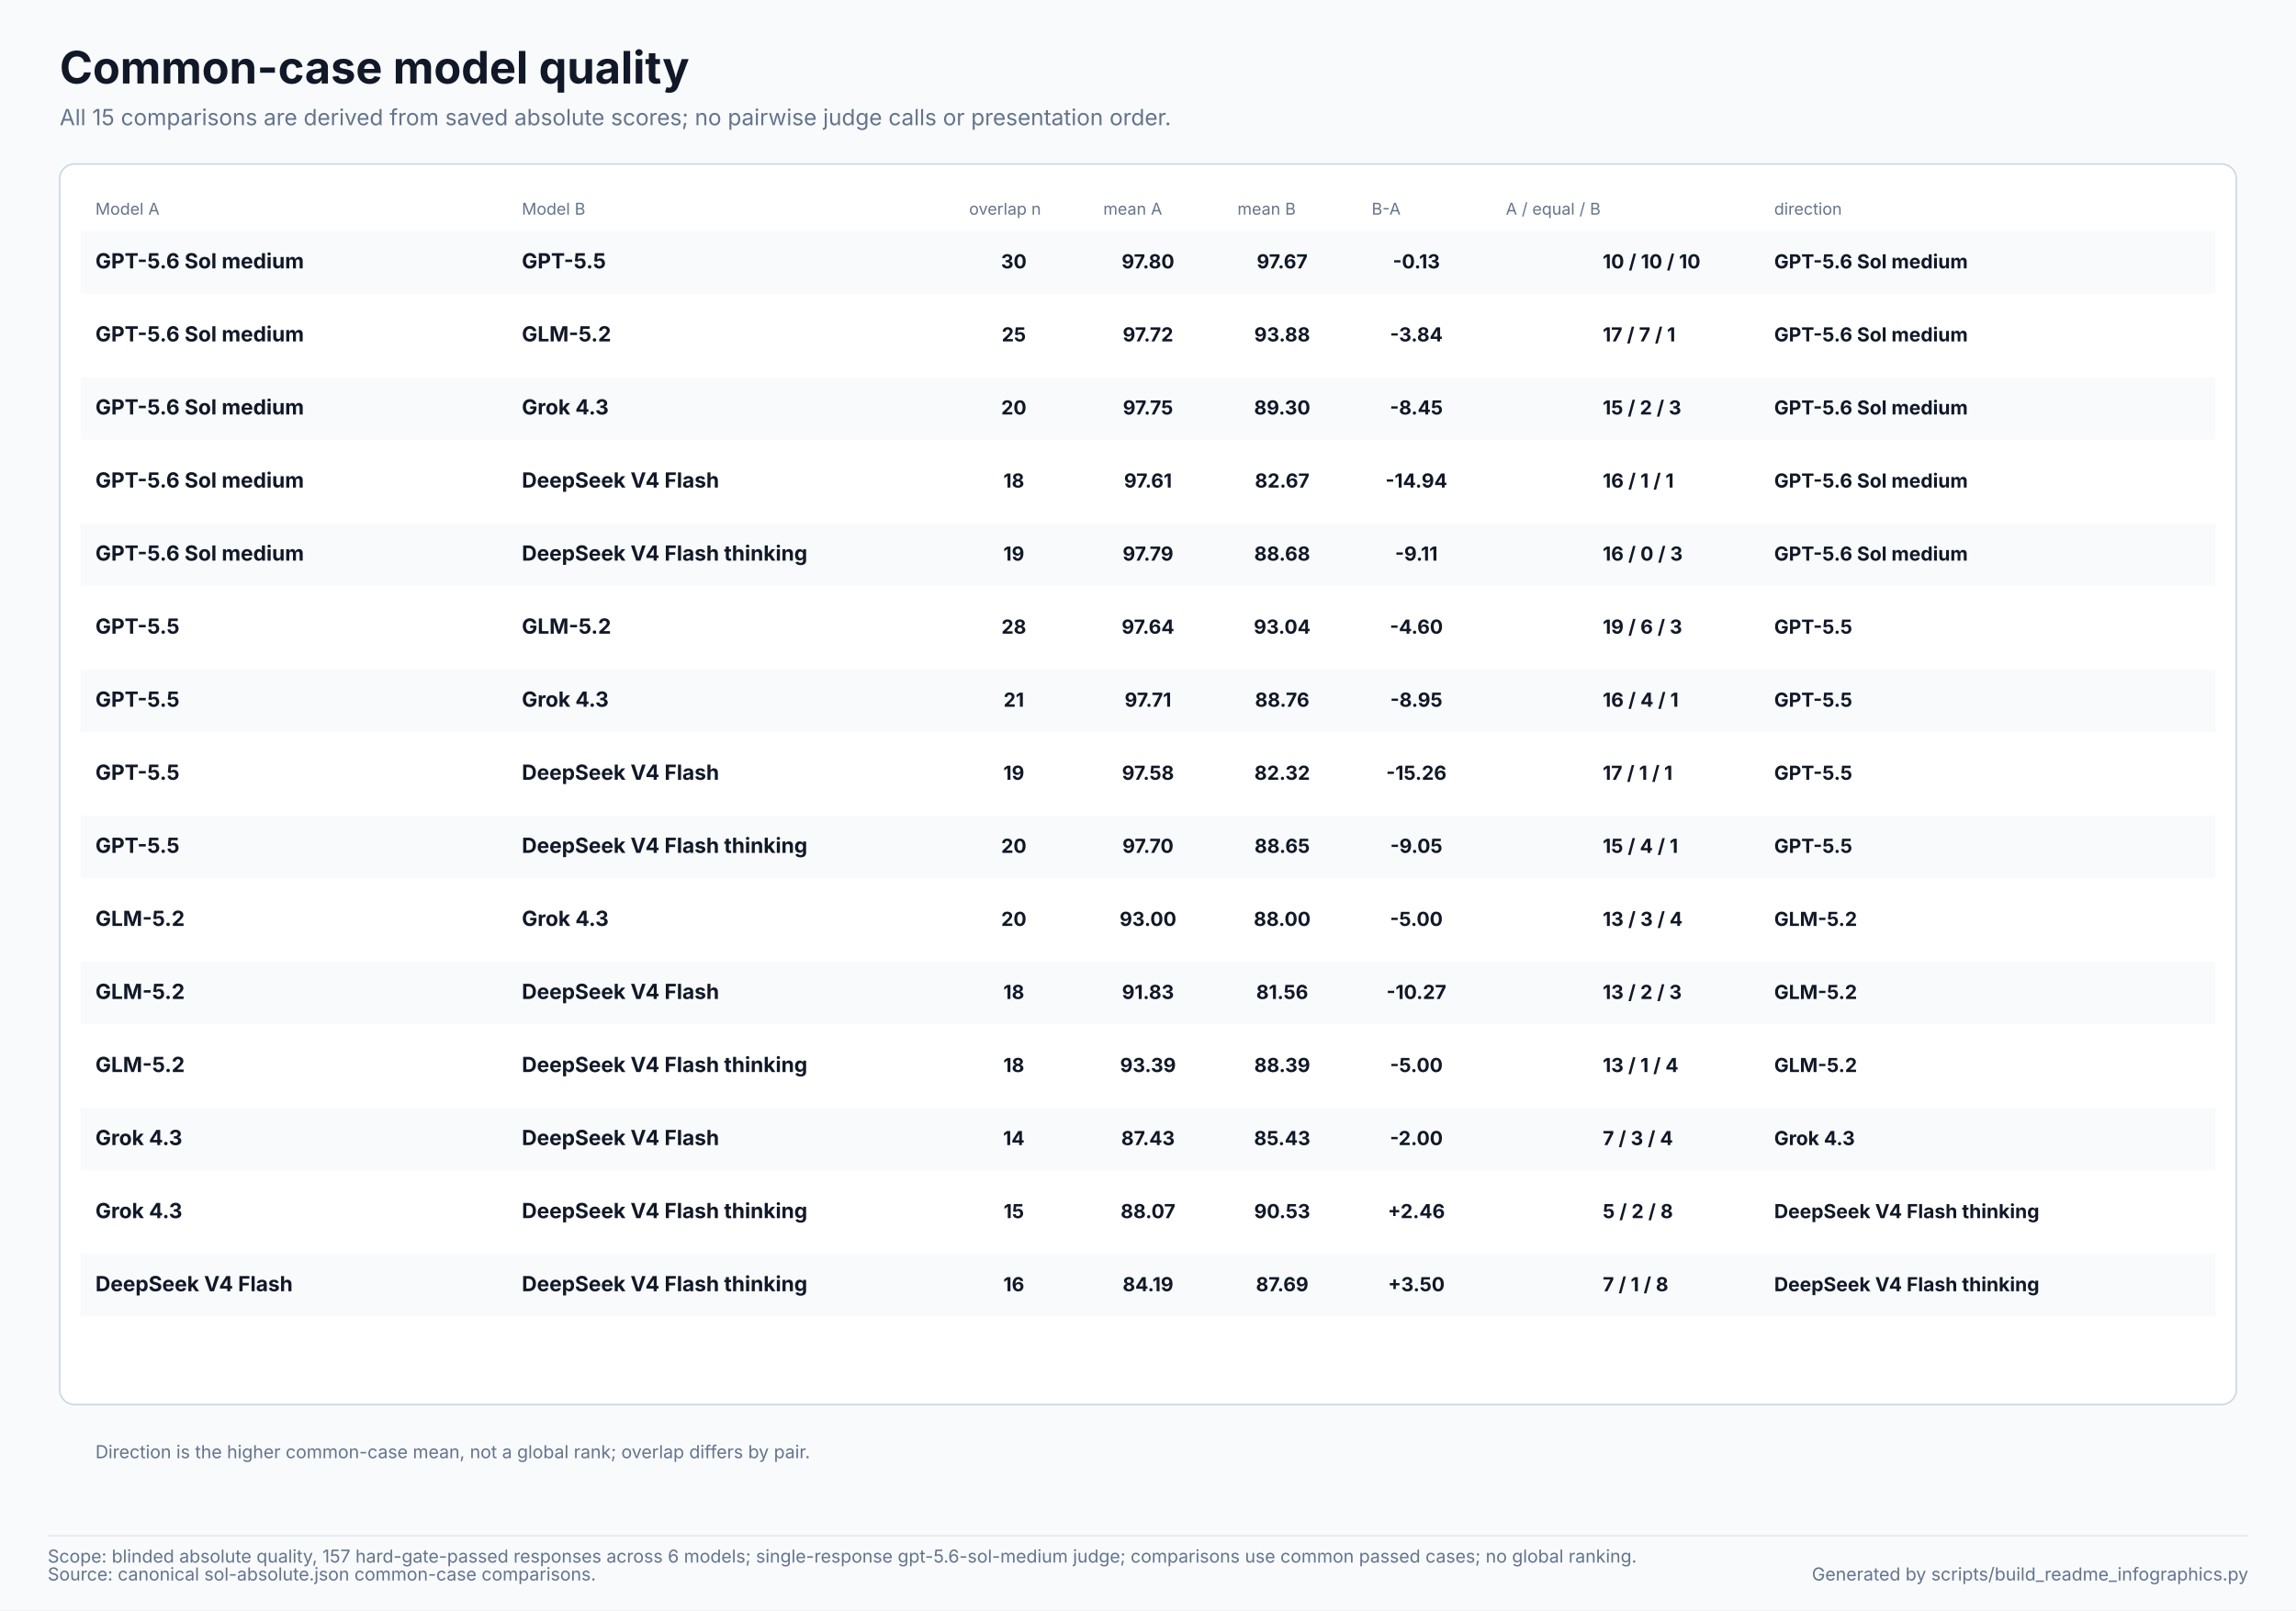
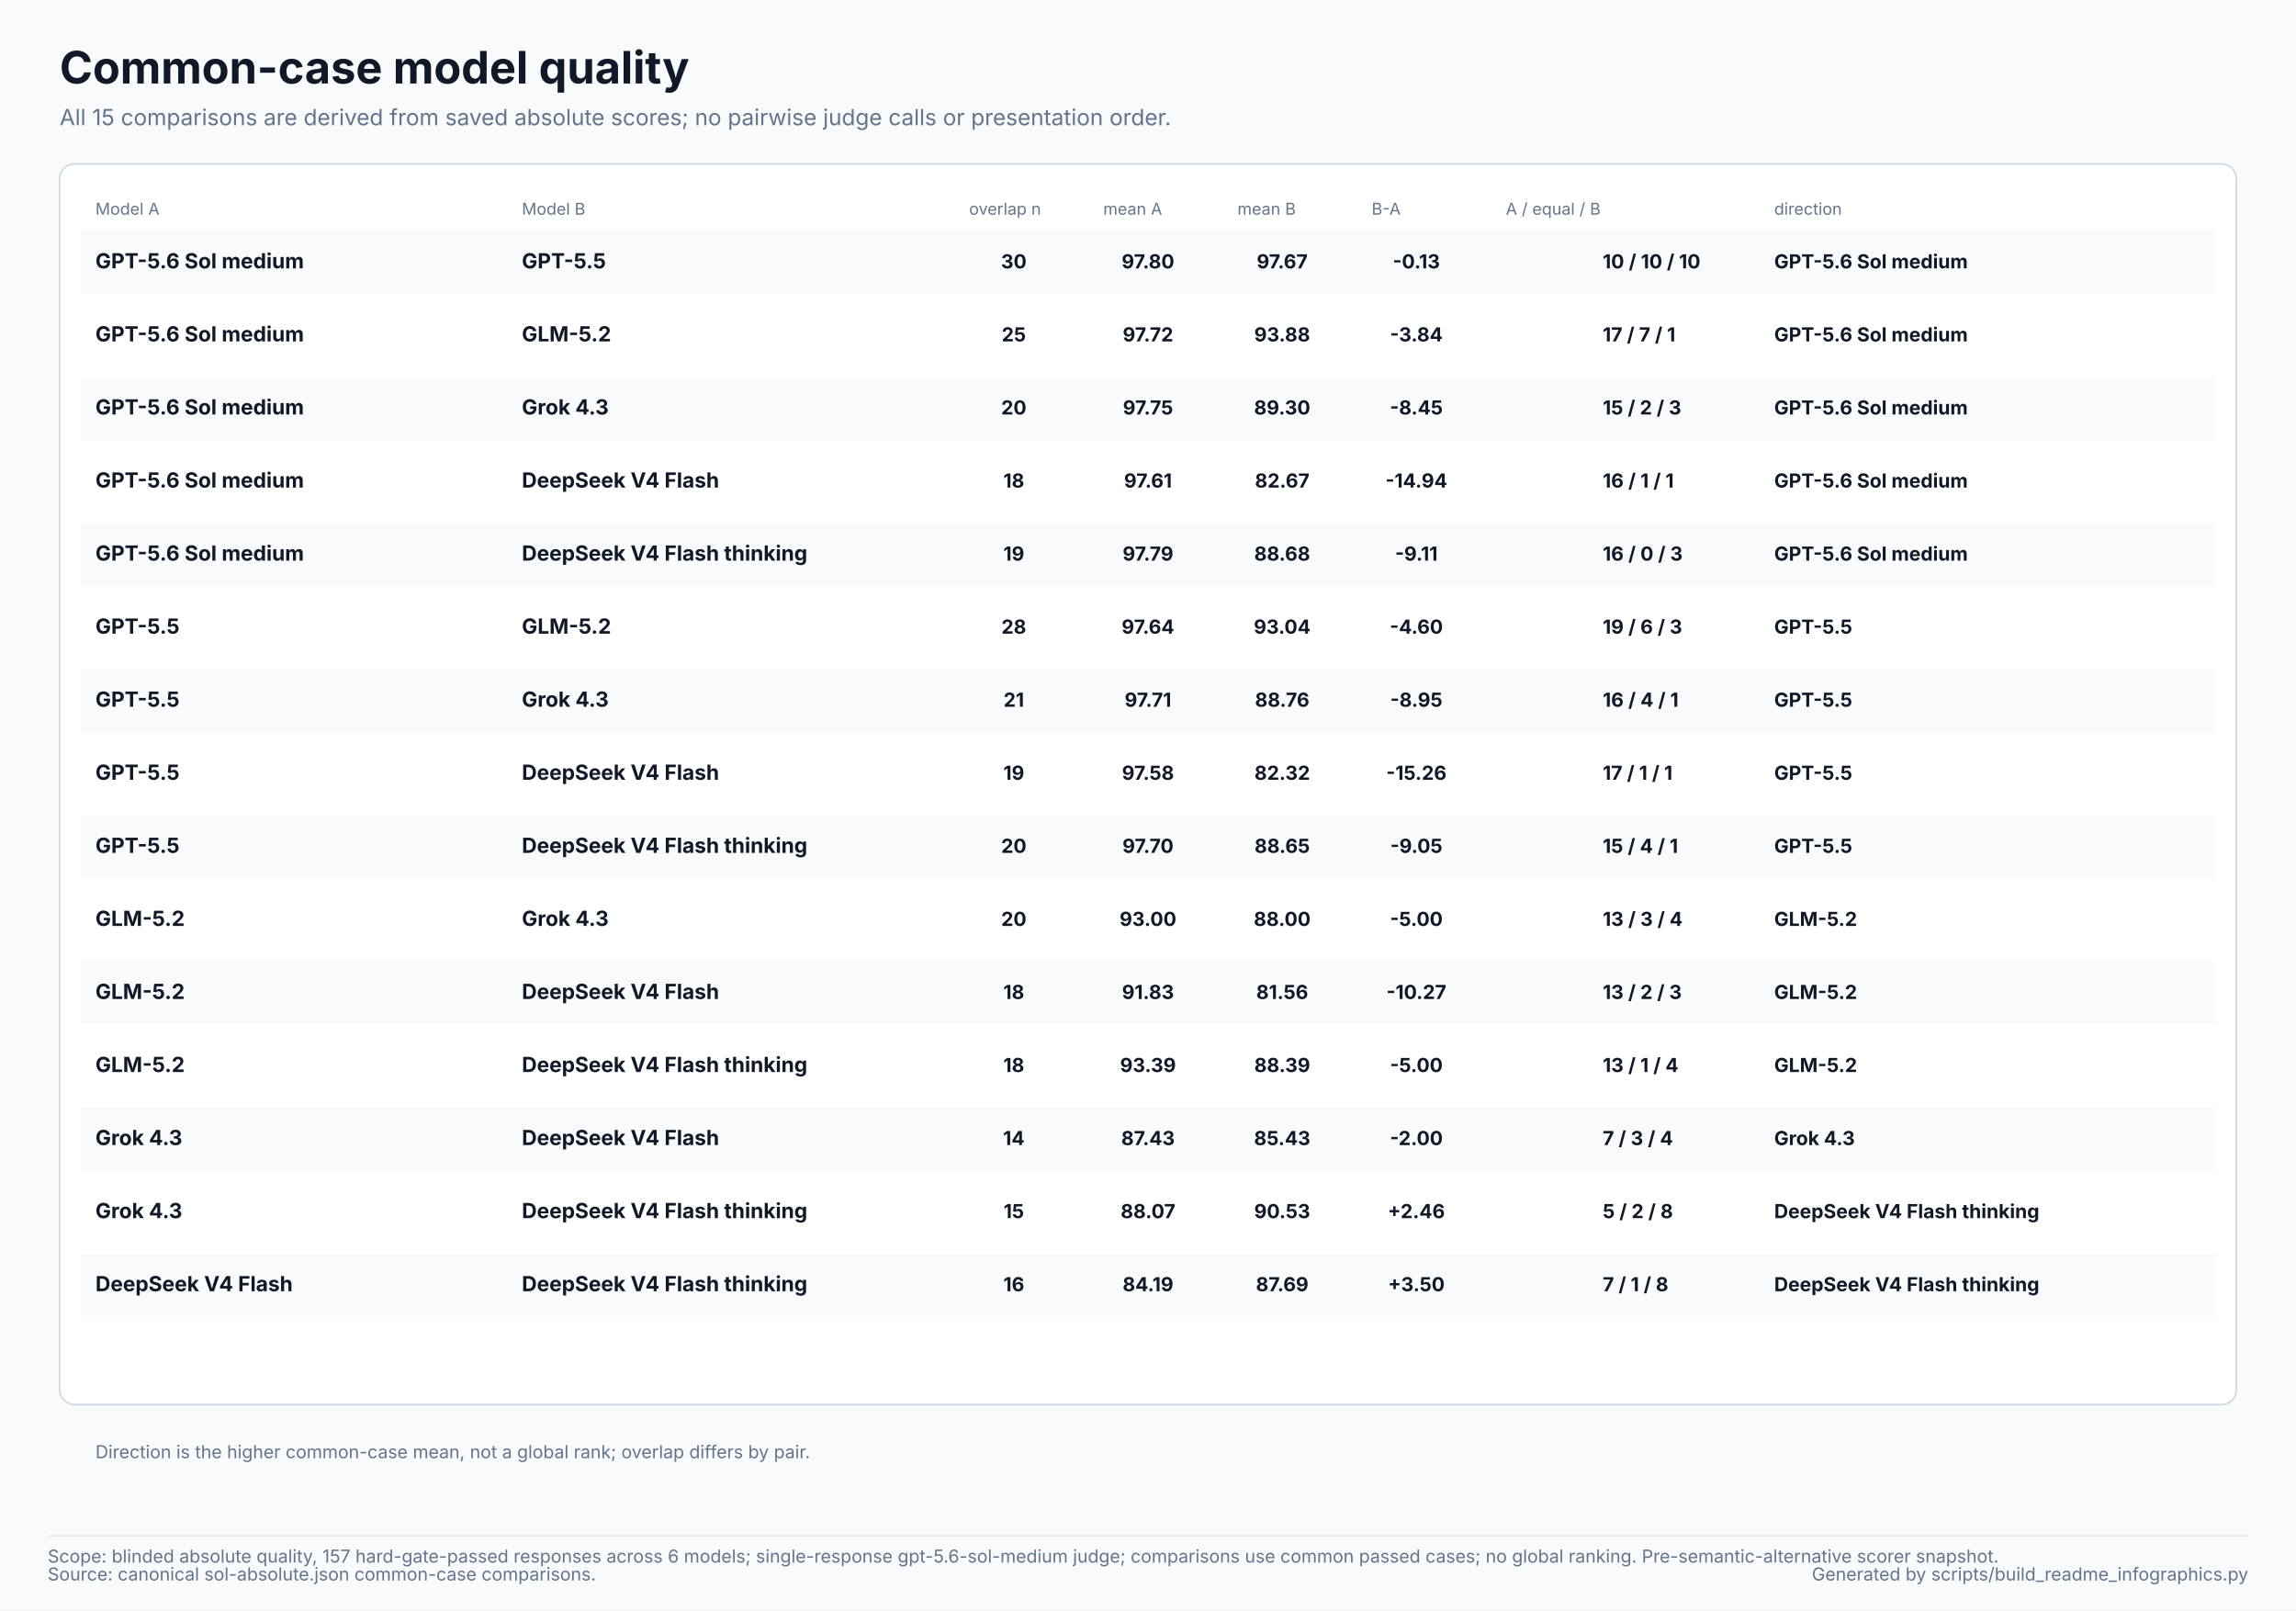
<svg xmlns="http://www.w3.org/2000/svg" width="1540" height="1080" viewBox="0 0 1540 1080" role="img" aria-labelledby="title desc">
  <style>
text{font-family:-apple-system,BlinkMacSystemFont,'Segoe UI',sans-serif;letter-spacing:0}
.title{font-size:30px;font-weight:700;fill:#111827}
.subtitle{font-size:15px;fill:#64748b}
.label{font-size:14px;font-weight:700;fill:#111827}
.small{font-size:12px;fill:#64748b}
.value{font-size:13px;font-weight:700;fill:#111827}
.axis{font-size:11px;fill:#64748b}
.cell{font-size:11px;font-weight:700;fill:#111827}
</style>
  <rect x="0" y="0" width="1540" height="1080" fill="#f8fafc" />
  <text x="40.0" y="56.0" class="title">Common-case model quality</text>
  <text x="40.0" y="84.0" class="subtitle">All 15 comparisons are derived from saved absolute scores; no pairwise judge calls or presentation order.</text>
  <rect x="40.0" y="110.0" width="1460.0" height="832.0" rx="10.0" fill="#ffffff" stroke="#cbd5e1" />
  <text x="64.0" y="144.0" class="axis">Model A</text>
  <text x="350.0" y="144.0" class="axis">Model B</text>
  <text x="650.0" y="144.0" class="axis">overlap n</text>
  <text x="740.0" y="144.0" class="axis">mean A</text>
  <text x="830.0" y="144.0" class="axis">mean B</text>
  <text x="920.0" y="144.0" class="axis">B-A</text>
  <text x="1010.0" y="144.0" class="axis">A / equal / B</text>
  <text x="1190.0" y="144.0" class="axis">direction</text>
  <g data-comparison-row="true">
    <rect x="54.0" y="155.0" width="1432.0" height="42.0" rx="0.0" fill="#f8fafc" />
    <text x="64.0" y="180.0" class="label">GPT-5.6 Sol medium</text>
    <text x="350.0" y="180.0" class="label">GPT-5.5</text>
    <text x="680.0" y="180.0" class="value" text-anchor="middle">30</text>
    <text x="770.0" y="180.0" class="value" text-anchor="middle">97.80</text>
    <text x="860.0" y="180.0" class="value" text-anchor="middle">97.67</text>
    <text x="950.0" y="180.0" class="value" text-anchor="middle">-0.13</text>
    <text x="1075.0" y="180.0" class="value">10 / 10 / 10</text>
    <text x="1190.0" y="180.0" class="value">GPT-5.6 Sol medium</text>
  </g>
  <g data-comparison-row="true">
    <text x="64.0" y="229.0" class="label">GPT-5.6 Sol medium</text>
    <text x="350.0" y="229.0" class="label">GLM-5.2</text>
    <text x="680.0" y="229.0" class="value" text-anchor="middle">25</text>
    <text x="770.0" y="229.0" class="value" text-anchor="middle">97.72</text>
    <text x="860.0" y="229.0" class="value" text-anchor="middle">93.88</text>
    <text x="950.0" y="229.0" class="value" text-anchor="middle">-3.84</text>
    <text x="1075.0" y="229.0" class="value">17 / 7 / 1</text>
    <text x="1190.0" y="229.0" class="value">GPT-5.6 Sol medium</text>
  </g>
  <g data-comparison-row="true">
    <rect x="54.0" y="253.0" width="1432.0" height="42.0" rx="0.0" fill="#f8fafc" />
    <text x="64.0" y="278.0" class="label">GPT-5.6 Sol medium</text>
    <text x="350.0" y="278.0" class="label">Grok 4.3</text>
    <text x="680.0" y="278.0" class="value" text-anchor="middle">20</text>
    <text x="770.0" y="278.0" class="value" text-anchor="middle">97.75</text>
    <text x="860.0" y="278.0" class="value" text-anchor="middle">89.30</text>
    <text x="950.0" y="278.0" class="value" text-anchor="middle">-8.45</text>
    <text x="1075.0" y="278.0" class="value">15 / 2 / 3</text>
    <text x="1190.0" y="278.0" class="value">GPT-5.6 Sol medium</text>
  </g>
  <g data-comparison-row="true">
    <text x="64.0" y="327.0" class="label">GPT-5.6 Sol medium</text>
    <text x="350.0" y="327.0" class="label">DeepSeek V4 Flash</text>
    <text x="680.0" y="327.0" class="value" text-anchor="middle">18</text>
    <text x="770.0" y="327.0" class="value" text-anchor="middle">97.61</text>
    <text x="860.0" y="327.0" class="value" text-anchor="middle">82.67</text>
    <text x="950.0" y="327.0" class="value" text-anchor="middle">-14.94</text>
    <text x="1075.0" y="327.0" class="value">16 / 1 / 1</text>
    <text x="1190.0" y="327.0" class="value">GPT-5.6 Sol medium</text>
  </g>
  <g data-comparison-row="true">
    <rect x="54.0" y="351.0" width="1432.0" height="42.0" rx="0.0" fill="#f8fafc" />
    <text x="64.0" y="376.0" class="label">GPT-5.6 Sol medium</text>
    <text x="350.0" y="376.0" class="label">DeepSeek V4 Flash thinking</text>
    <text x="680.0" y="376.0" class="value" text-anchor="middle">19</text>
    <text x="770.0" y="376.0" class="value" text-anchor="middle">97.79</text>
    <text x="860.0" y="376.0" class="value" text-anchor="middle">88.68</text>
    <text x="950.0" y="376.0" class="value" text-anchor="middle">-9.11</text>
    <text x="1075.0" y="376.0" class="value">16 / 0 / 3</text>
    <text x="1190.0" y="376.0" class="value">GPT-5.6 Sol medium</text>
  </g>
  <g data-comparison-row="true">
    <text x="64.0" y="425.0" class="label">GPT-5.5</text>
    <text x="350.0" y="425.0" class="label">GLM-5.2</text>
    <text x="680.0" y="425.0" class="value" text-anchor="middle">28</text>
    <text x="770.0" y="425.0" class="value" text-anchor="middle">97.64</text>
    <text x="860.0" y="425.0" class="value" text-anchor="middle">93.04</text>
    <text x="950.0" y="425.0" class="value" text-anchor="middle">-4.60</text>
    <text x="1075.0" y="425.0" class="value">19 / 6 / 3</text>
    <text x="1190.0" y="425.0" class="value">GPT-5.5</text>
  </g>
  <g data-comparison-row="true">
    <rect x="54.0" y="449.0" width="1432.0" height="42.0" rx="0.0" fill="#f8fafc" />
    <text x="64.0" y="474.0" class="label">GPT-5.5</text>
    <text x="350.0" y="474.0" class="label">Grok 4.3</text>
    <text x="680.0" y="474.0" class="value" text-anchor="middle">21</text>
    <text x="770.0" y="474.0" class="value" text-anchor="middle">97.71</text>
    <text x="860.0" y="474.0" class="value" text-anchor="middle">88.76</text>
    <text x="950.0" y="474.0" class="value" text-anchor="middle">-8.95</text>
    <text x="1075.0" y="474.0" class="value">16 / 4 / 1</text>
    <text x="1190.0" y="474.0" class="value">GPT-5.5</text>
  </g>
  <g data-comparison-row="true">
    <text x="64.0" y="523.0" class="label">GPT-5.5</text>
    <text x="350.0" y="523.0" class="label">DeepSeek V4 Flash</text>
    <text x="680.0" y="523.0" class="value" text-anchor="middle">19</text>
    <text x="770.0" y="523.0" class="value" text-anchor="middle">97.58</text>
    <text x="860.0" y="523.0" class="value" text-anchor="middle">82.32</text>
    <text x="950.0" y="523.0" class="value" text-anchor="middle">-15.26</text>
    <text x="1075.0" y="523.0" class="value">17 / 1 / 1</text>
    <text x="1190.0" y="523.0" class="value">GPT-5.5</text>
  </g>
  <g data-comparison-row="true">
    <rect x="54.0" y="547.0" width="1432.0" height="42.0" rx="0.0" fill="#f8fafc" />
    <text x="64.0" y="572.0" class="label">GPT-5.5</text>
    <text x="350.0" y="572.0" class="label">DeepSeek V4 Flash thinking</text>
    <text x="680.0" y="572.0" class="value" text-anchor="middle">20</text>
    <text x="770.0" y="572.0" class="value" text-anchor="middle">97.70</text>
    <text x="860.0" y="572.0" class="value" text-anchor="middle">88.65</text>
    <text x="950.0" y="572.0" class="value" text-anchor="middle">-9.05</text>
    <text x="1075.0" y="572.0" class="value">15 / 4 / 1</text>
    <text x="1190.0" y="572.0" class="value">GPT-5.5</text>
  </g>
  <g data-comparison-row="true">
    <text x="64.0" y="621.0" class="label">GLM-5.2</text>
    <text x="350.0" y="621.0" class="label">Grok 4.3</text>
    <text x="680.0" y="621.0" class="value" text-anchor="middle">20</text>
    <text x="770.0" y="621.0" class="value" text-anchor="middle">93.00</text>
    <text x="860.0" y="621.0" class="value" text-anchor="middle">88.00</text>
    <text x="950.0" y="621.0" class="value" text-anchor="middle">-5.00</text>
    <text x="1075.0" y="621.0" class="value">13 / 3 / 4</text>
    <text x="1190.0" y="621.0" class="value">GLM-5.2</text>
  </g>
  <g data-comparison-row="true">
    <rect x="54.0" y="645.0" width="1432.0" height="42.0" rx="0.0" fill="#f8fafc" />
    <text x="64.0" y="670.0" class="label">GLM-5.2</text>
    <text x="350.0" y="670.0" class="label">DeepSeek V4 Flash</text>
    <text x="680.0" y="670.0" class="value" text-anchor="middle">18</text>
    <text x="770.0" y="670.0" class="value" text-anchor="middle">91.83</text>
    <text x="860.0" y="670.0" class="value" text-anchor="middle">81.56</text>
    <text x="950.0" y="670.0" class="value" text-anchor="middle">-10.27</text>
    <text x="1075.0" y="670.0" class="value">13 / 2 / 3</text>
    <text x="1190.0" y="670.0" class="value">GLM-5.2</text>
  </g>
  <g data-comparison-row="true">
    <text x="64.0" y="719.0" class="label">GLM-5.2</text>
    <text x="350.0" y="719.0" class="label">DeepSeek V4 Flash thinking</text>
    <text x="680.0" y="719.0" class="value" text-anchor="middle">18</text>
    <text x="770.0" y="719.0" class="value" text-anchor="middle">93.39</text>
    <text x="860.0" y="719.0" class="value" text-anchor="middle">88.39</text>
    <text x="950.0" y="719.0" class="value" text-anchor="middle">-5.00</text>
    <text x="1075.0" y="719.0" class="value">13 / 1 / 4</text>
    <text x="1190.0" y="719.0" class="value">GLM-5.2</text>
  </g>
  <g data-comparison-row="true">
    <rect x="54.0" y="743.0" width="1432.0" height="42.0" rx="0.0" fill="#f8fafc" />
    <text x="64.0" y="768.0" class="label">Grok 4.3</text>
    <text x="350.0" y="768.0" class="label">DeepSeek V4 Flash</text>
    <text x="680.0" y="768.0" class="value" text-anchor="middle">14</text>
    <text x="770.0" y="768.0" class="value" text-anchor="middle">87.43</text>
    <text x="860.0" y="768.0" class="value" text-anchor="middle">85.43</text>
    <text x="950.0" y="768.0" class="value" text-anchor="middle">-2.00</text>
    <text x="1075.0" y="768.0" class="value">7 / 3 / 4</text>
    <text x="1190.0" y="768.0" class="value">Grok 4.3</text>
  </g>
  <g data-comparison-row="true">
    <text x="64.0" y="817.0" class="label">Grok 4.3</text>
    <text x="350.0" y="817.0" class="label">DeepSeek V4 Flash thinking</text>
    <text x="680.0" y="817.0" class="value" text-anchor="middle">15</text>
    <text x="770.0" y="817.0" class="value" text-anchor="middle">88.07</text>
    <text x="860.0" y="817.0" class="value" text-anchor="middle">90.53</text>
    <text x="950.0" y="817.0" class="value" text-anchor="middle">+2.46</text>
    <text x="1075.0" y="817.0" class="value">5 / 2 / 8</text>
    <text x="1190.0" y="817.0" class="value">DeepSeek V4 Flash thinking</text>
  </g>
  <g data-comparison-row="true">
    <rect x="54.0" y="841.0" width="1432.0" height="42.0" rx="0.0" fill="#f8fafc" />
    <text x="64.0" y="866.0" class="label">DeepSeek V4 Flash</text>
    <text x="350.0" y="866.0" class="label">DeepSeek V4 Flash thinking</text>
    <text x="680.0" y="866.0" class="value" text-anchor="middle">16</text>
    <text x="770.0" y="866.0" class="value" text-anchor="middle">84.19</text>
    <text x="860.0" y="866.0" class="value" text-anchor="middle">87.69</text>
    <text x="950.0" y="866.0" class="value" text-anchor="middle">+3.50</text>
    <text x="1075.0" y="866.0" class="value">7 / 1 / 8</text>
    <text x="1190.0" y="866.0" class="value">DeepSeek V4 Flash thinking</text>
  </g>
  <text x="64.0" y="978.0" class="small">Direction is the higher common-case mean, not a global rank; overlap differs by pair.</text>
  <line x1="32.0" y1="1030.0" x2="1508.0" y2="1030.0" stroke="#e5e7eb" stroke-width="1" />
-   <text x="32.0" y="1048.0" class="small">Scope: blinded absolute quality, 157 hard-gate-passed responses across 6 models; single-response gpt-5.6-sol-medium judge; comparisons use common passed cases; no global ranking.</text>
+   <text x="32.0" y="1048.0" class="small">Scope: blinded absolute quality, 157 hard-gate-passed responses across 6 models; single-response gpt-5.6-sol-medium judge; comparisons use common passed cases; no global ranking. Pre-semantic-alternative scorer snapshot.</text>
  <text x="32.0" y="1060.0" class="small">Source: canonical sol-absolute.json common-case comparisons.</text>
  <text x="1508.0" y="1060.0" class="small" text-anchor="end">Generated by scripts/build_readme_infographics.py</text>
</svg>
